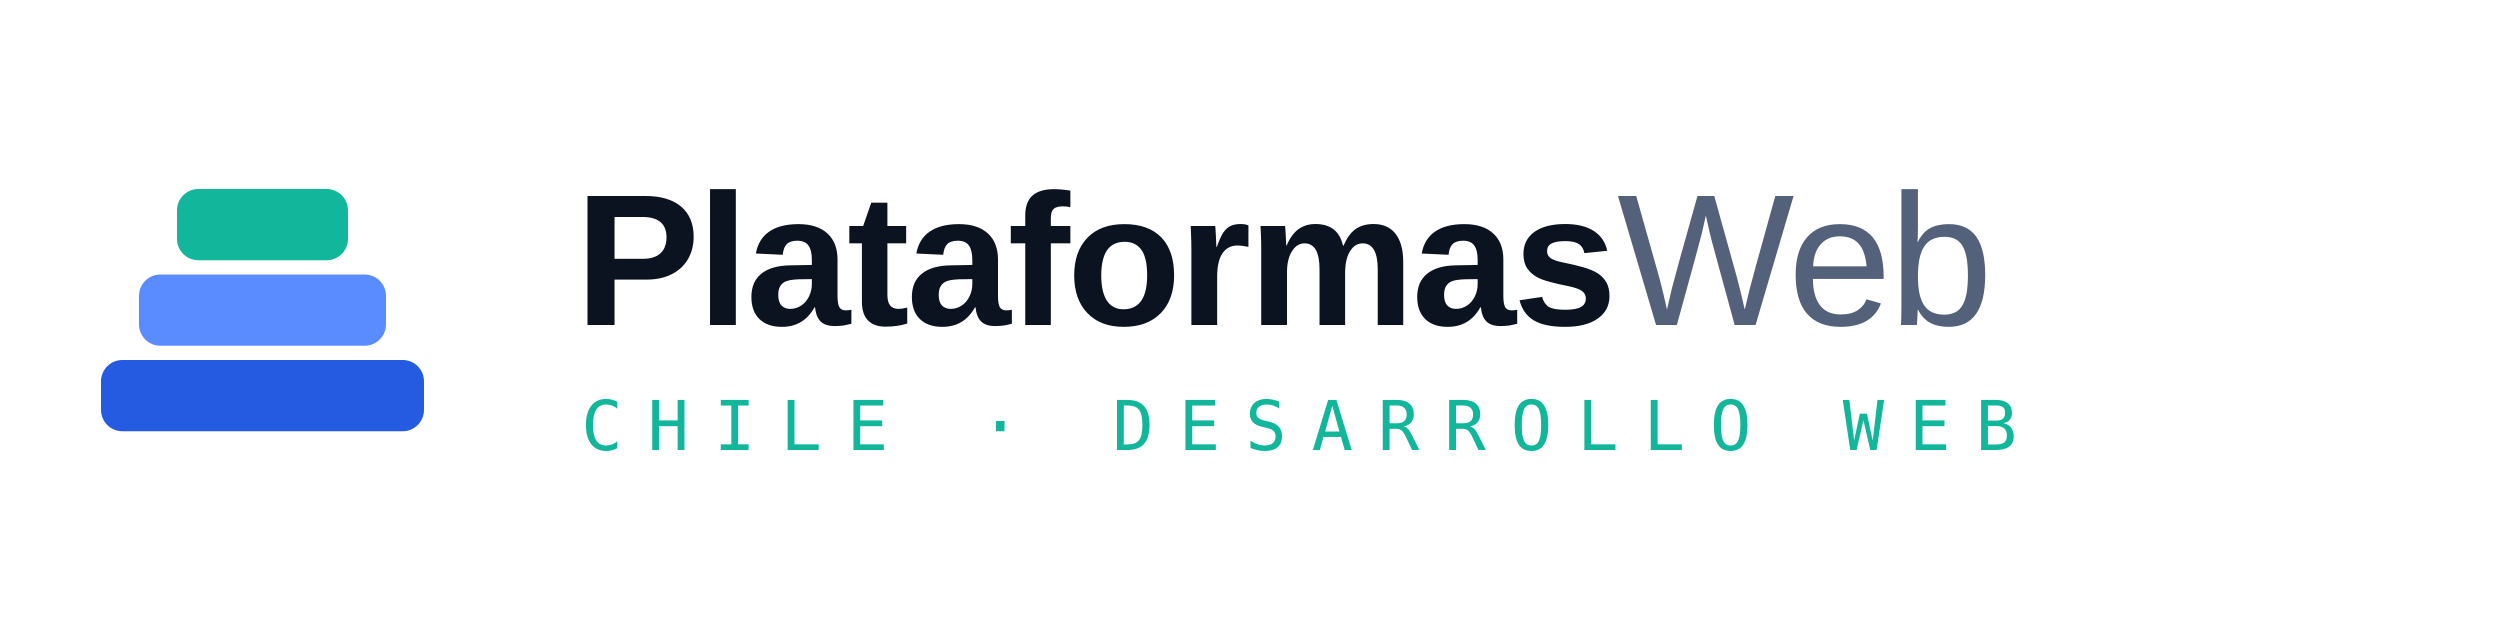
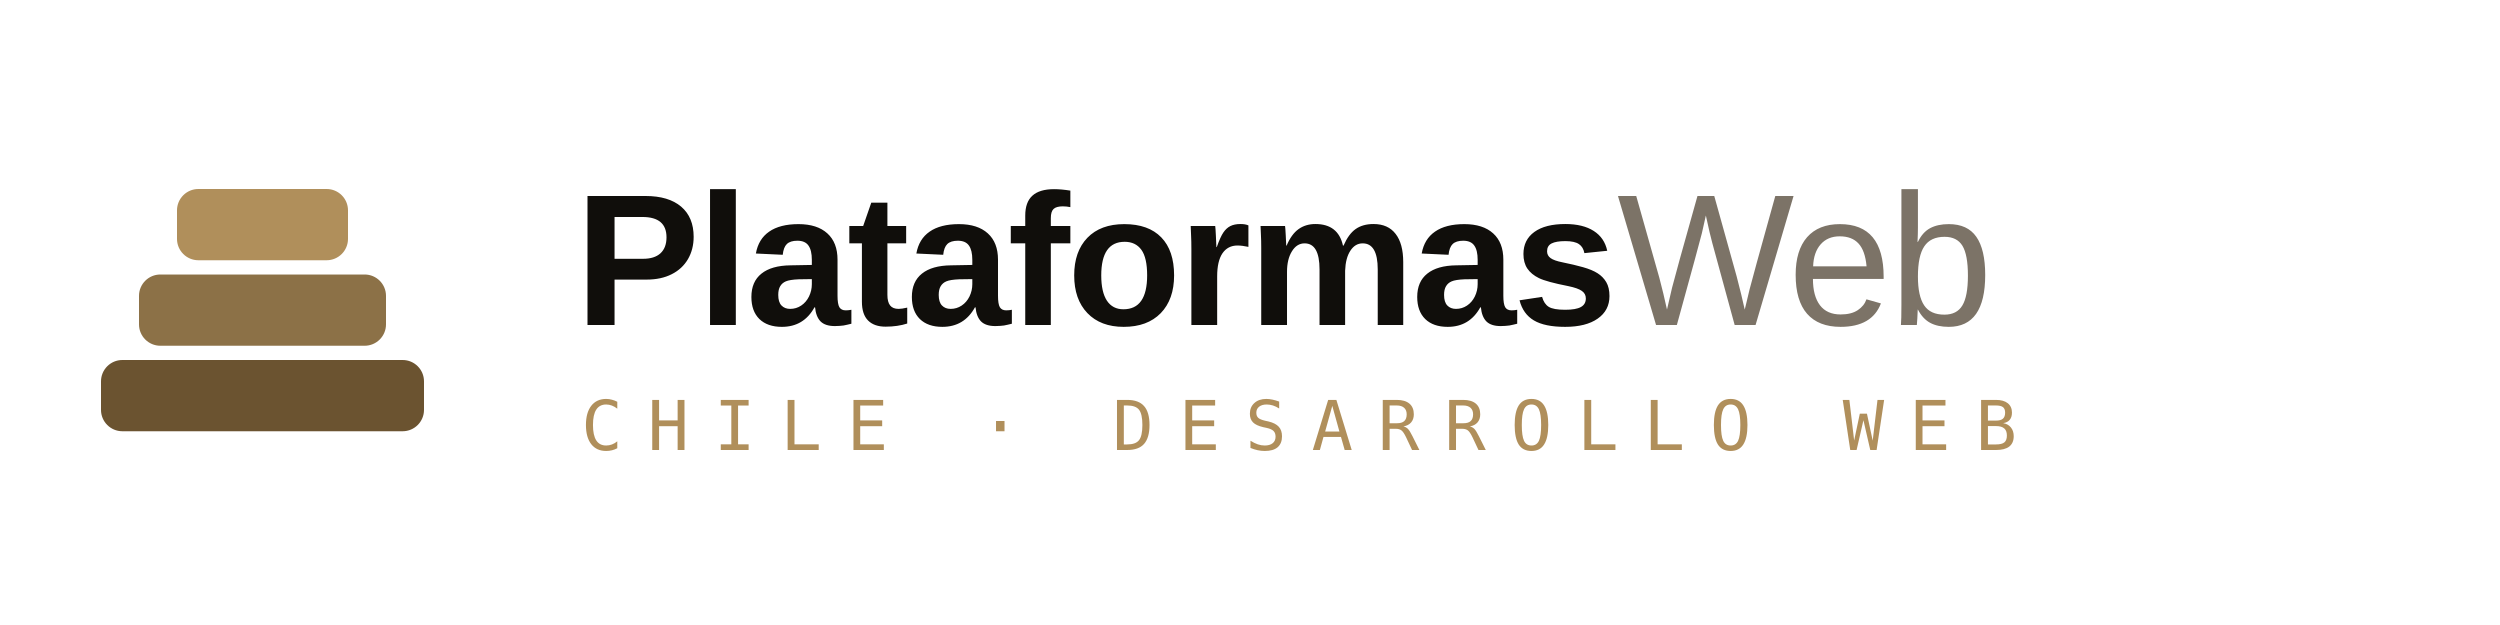
<svg xmlns="http://www.w3.org/2000/svg" viewBox="0 0 400 100" width="800" height="200" role="img" aria-label="Plataformas Web Chile">
  <g transform="translate(4,12) scale(0.76)">
-     <rect x="16" y="60" width="68" height="15" rx="4.5" fill="#245BE0" />
-     <rect x="24" y="42" width="52" height="15" rx="4.5" fill="#5B8CFF" />
-     <rect x="32" y="24" width="36" height="15" rx="4.5" fill="#12B79B" />
+     <rect x="16" y="60" width="68" height="15" rx="4.5" fill="#6B5330" />
+     <rect x="24" y="42" width="52" height="15" rx="4.5" fill="#8C7147" />
+     <rect x="32" y="24" width="36" height="15" rx="4.5" fill="#B08F5B" />
  </g>
-   <text x="92" y="52" font-family="Segoe UI, system-ui, -apple-system, Helvetica Neue, Arial, sans-serif" font-size="30" font-weight="800" letter-spacing="-0.5" fill="#0B1220">Plataformas<tspan fill="#54617A" font-weight="400"> Web</tspan>
+   <text x="92" y="52" font-family="Segoe UI, system-ui, -apple-system, Helvetica Neue, Arial, sans-serif" font-size="30" font-weight="800" letter-spacing="-0.5" fill="#100E0B">Plataformas<tspan fill="#7C7367" font-weight="400"> Web</tspan>
  </text>
-   <text x="93" y="72" font-family="Consolas, ui-monospace, SFMono-Regular, monospace" font-size="11" font-weight="500" letter-spacing="4" fill="#12B79B">CHILE · DESARROLLO WEB</text>
+   <text x="93" y="72" font-family="Consolas, ui-monospace, SFMono-Regular, monospace" font-size="11" font-weight="500" letter-spacing="4" fill="#B08F5B">CHILE · DESARROLLO WEB</text>
</svg>
